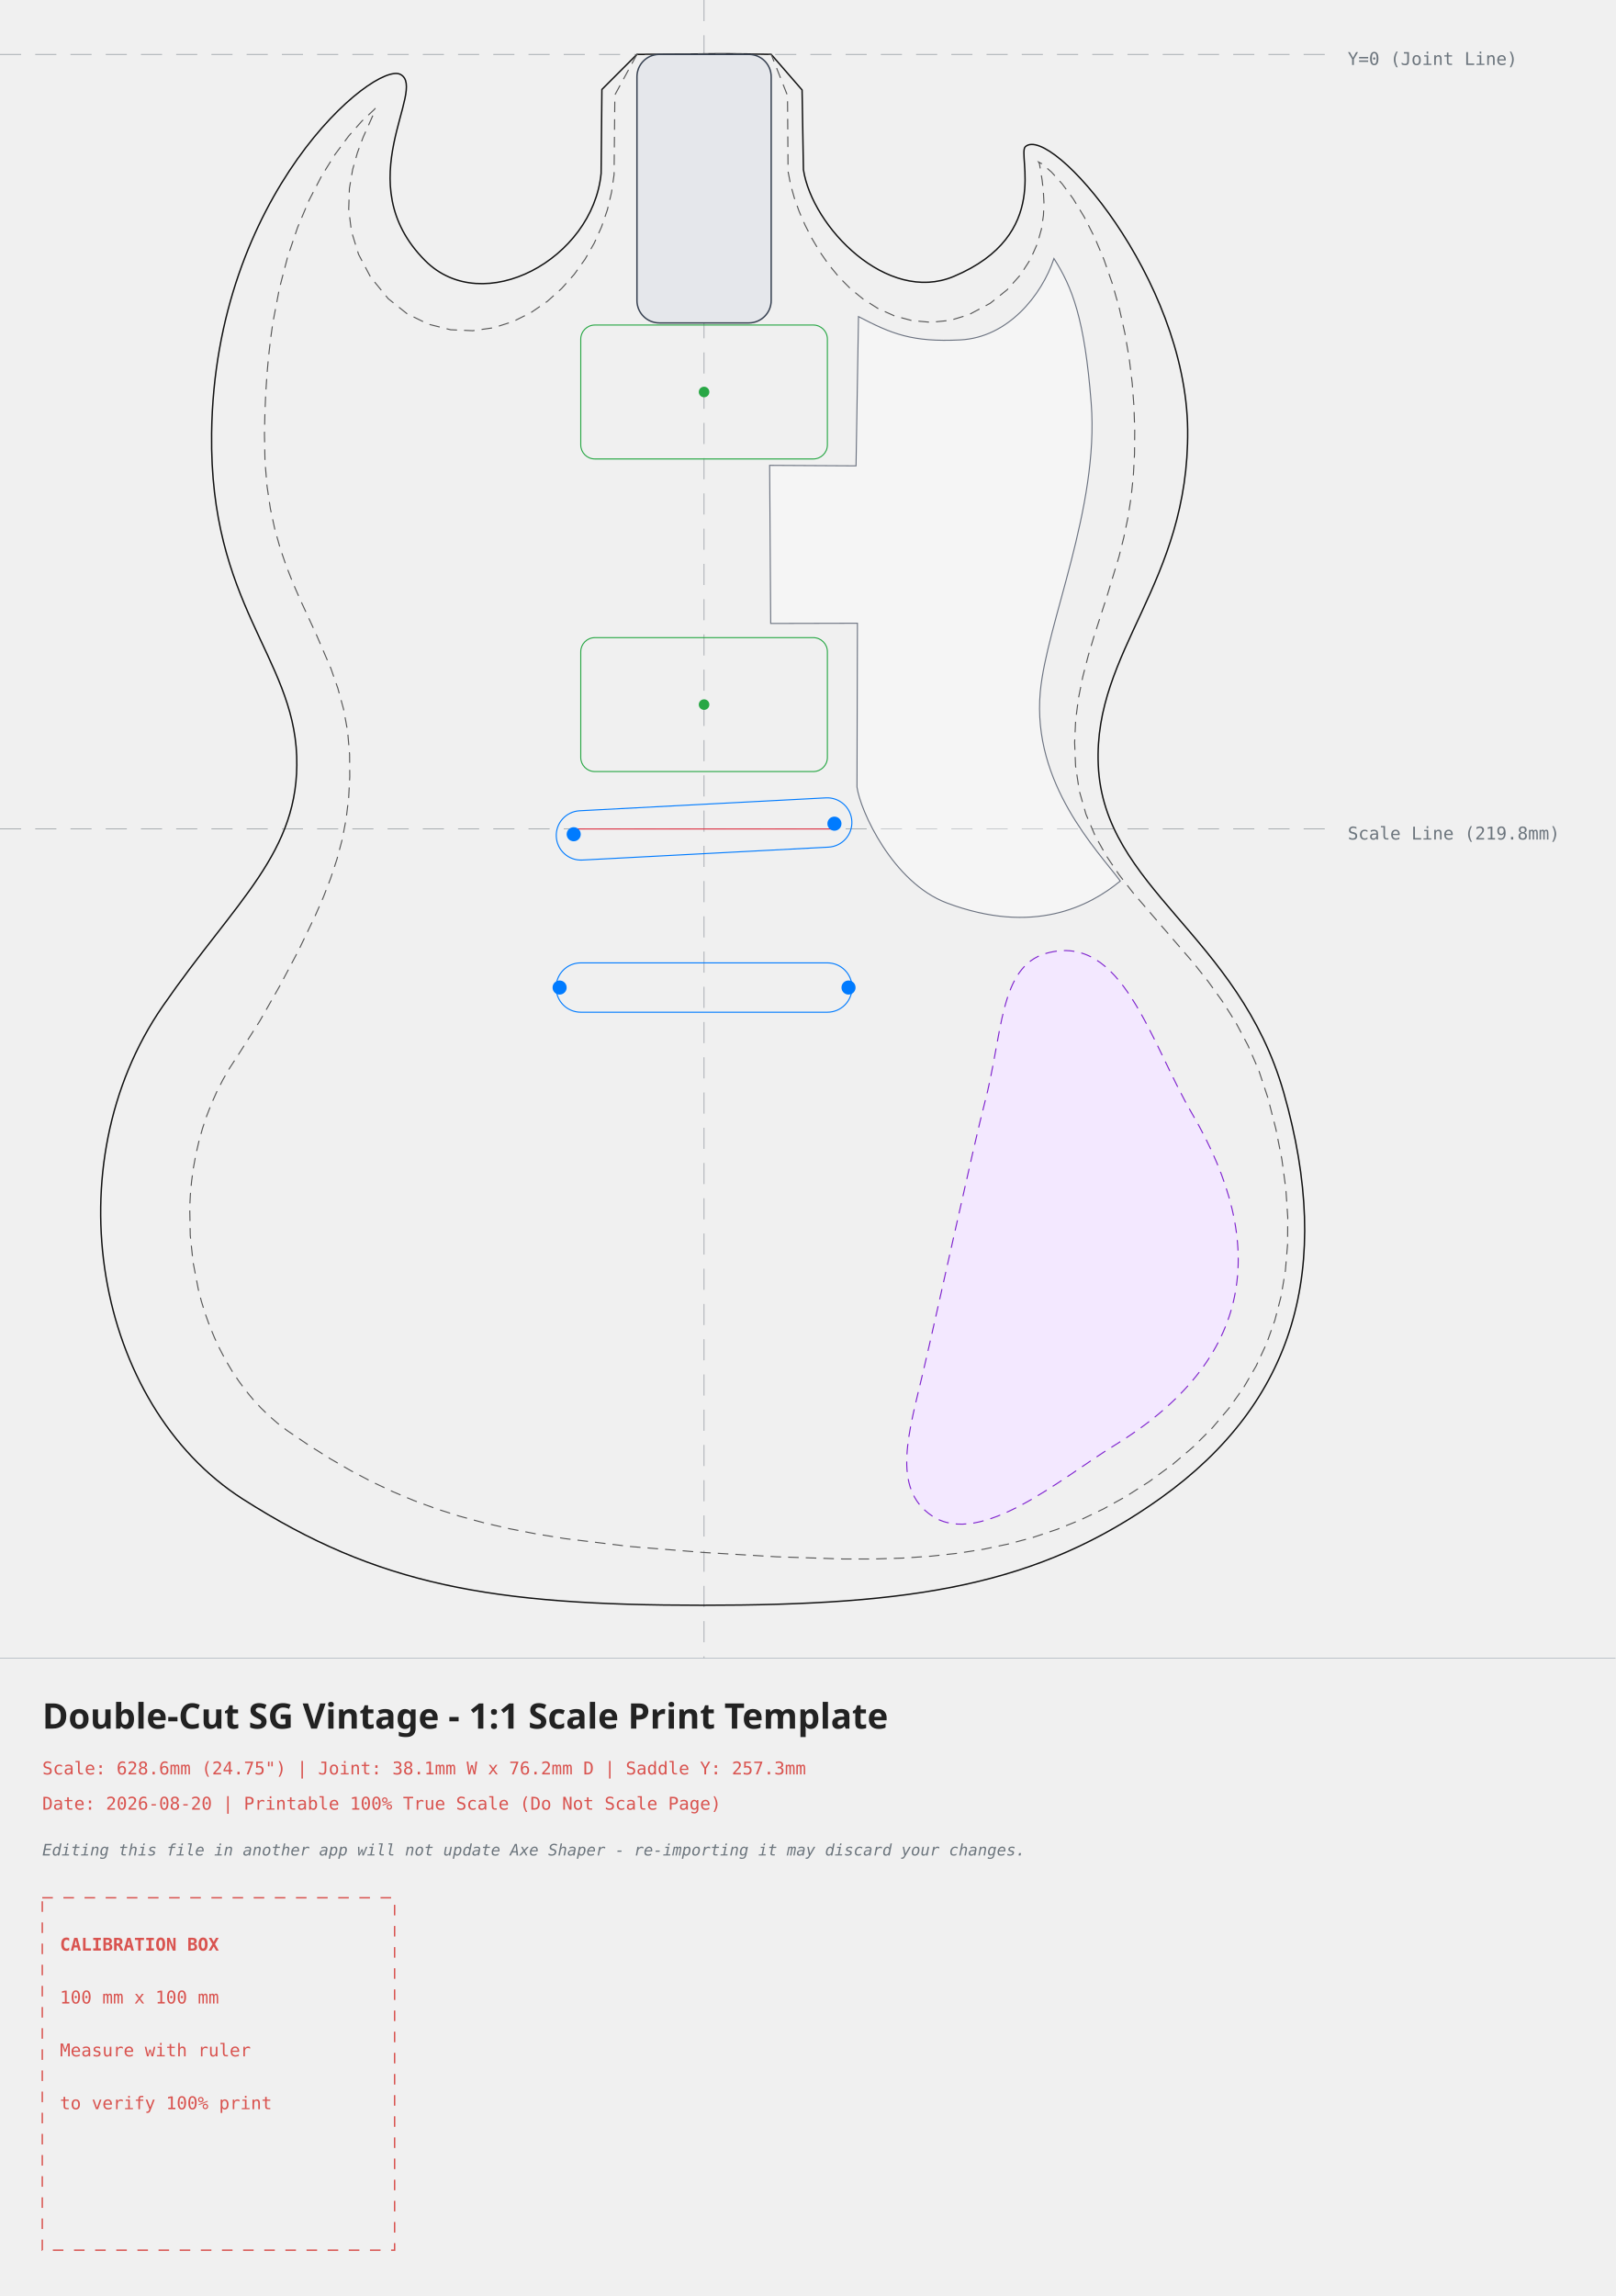
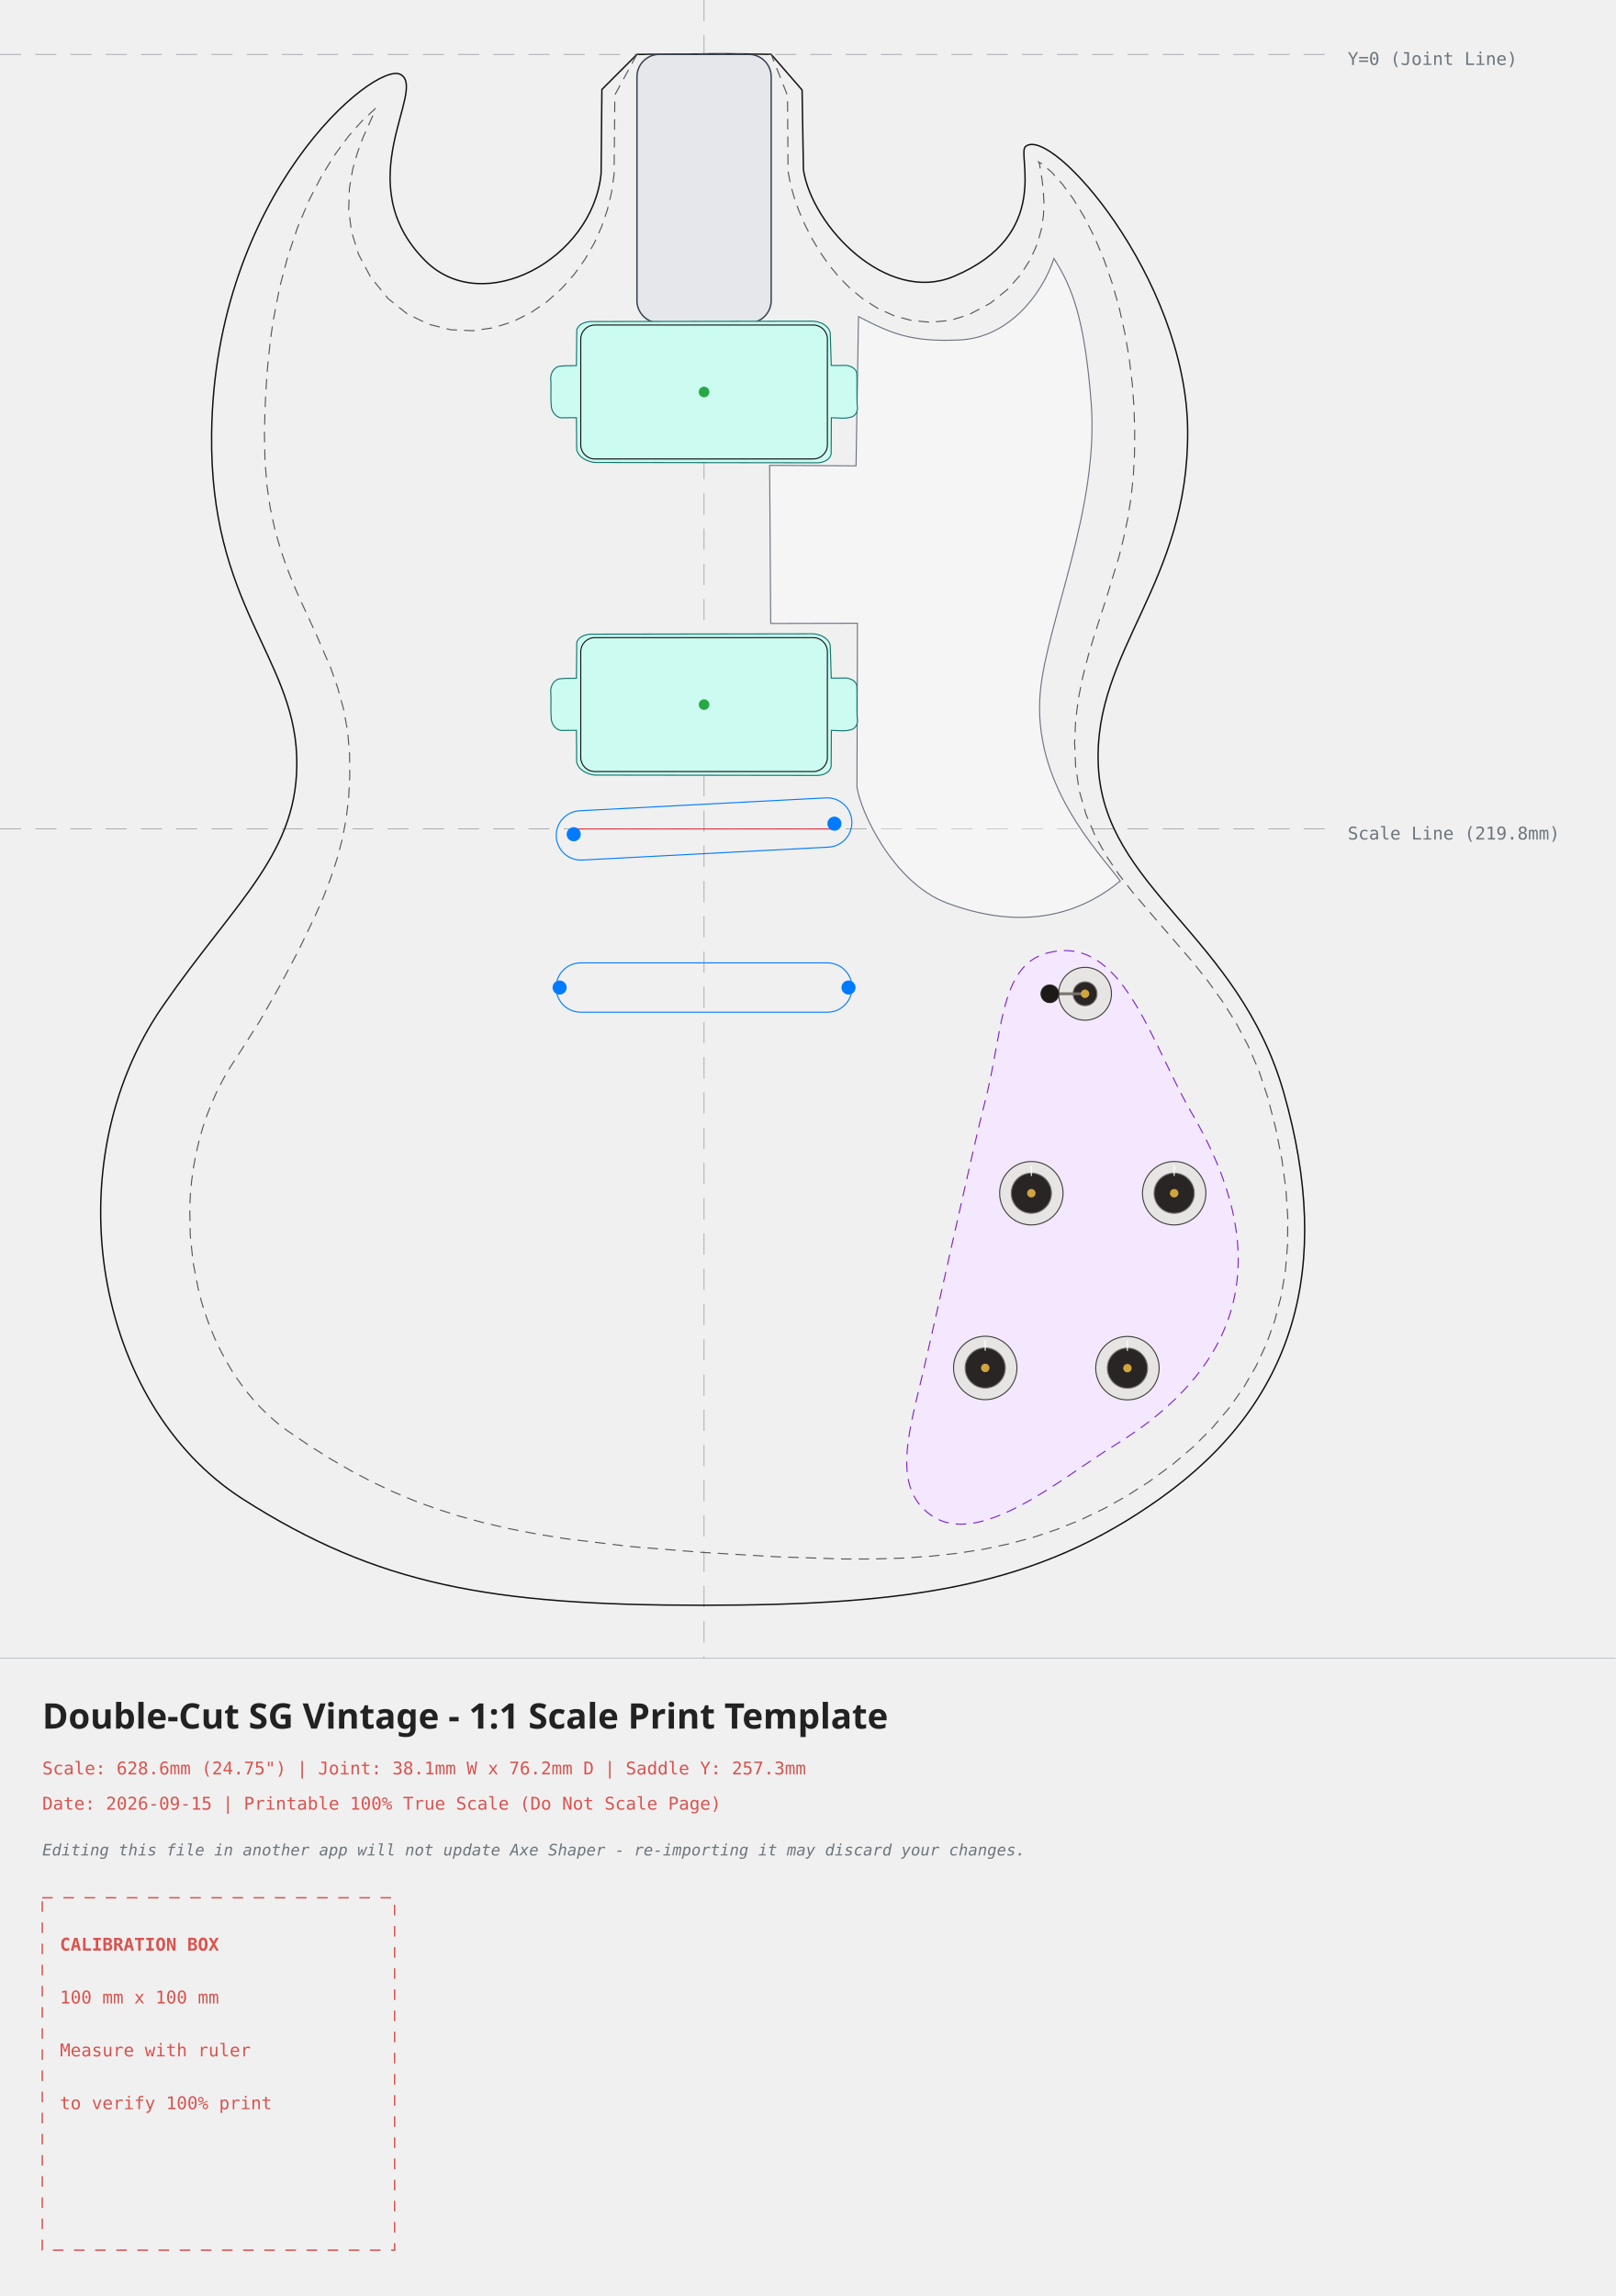
<svg xmlns="http://www.w3.org/2000/svg" width="458.51mm" height="651.50mm" viewBox="-199.83 -15.43 458.51 651.50">
  <style>
    .body-line { fill: none; stroke: #111111; stroke-width: 0.4; stroke-linecap: round; stroke-linejoin: round; }
    .edge-inset { fill: none; stroke: #555555; stroke-width: 0.3; stroke-dasharray: 3,2; }
    .neck-pocket { fill: #e5e7eb; stroke: #374151; stroke-width: 0.4; }
-     .pickup-rout { fill: none; stroke: #28a745; stroke-width: 0.3; }
+     .pickup-rout { fill: #ccfbf1; stroke: #0f766e; stroke-width: 0.3; }
+     .pickup-cover { fill: none; stroke: #111111; stroke-width: 0.3; }
    .bridge-rout { fill: none; stroke: #007bff; stroke-width: 0.3; }
    .back-route { fill: #f3e8ff; stroke: #7e22ce; stroke-width: 0.3; stroke-dasharray: 3,2; }
    .front-route { fill: #ccfbf1; stroke: #0f766e; stroke-width: 0.3; }
    .pickguard { fill: #ffffff; fill-opacity: 0.35; stroke: #6b7280; stroke-width: 0.3; }
+     .control-hardware { fill: #e7e5e4; stroke: #44403c; stroke-width: 0.3; }
+     .control-detail { fill: #292524; stroke: #78716c; stroke-width: 0.3; }
+     .control-indicator { fill: none; stroke: #ffffff; stroke-width: 0.3; stroke-linecap: round; }
+     .control-slot { fill: none; stroke: #292524; stroke-width: 0.6; stroke-linecap: round; }
+     .control-lever { fill: none; stroke: #78716c; stroke-width: 0.8; stroke-linecap: round; }
+     .control-cap { fill: #1c1917; stroke: #292524; stroke-width: 0.3; }
+     .control-center { fill: #d1a53d; }
    .center-axis { fill: none; stroke: #6c757d; stroke-width: 0.2; stroke-dasharray: 6,4; opacity: 0.7; }
    .calibration-box { fill: none; stroke: #d9534f; stroke-width: 0.4; stroke-dasharray: 3,3; }
    .band-rule { fill: none; stroke: #adb5bd; stroke-width: 0.2; }
    .text-label { font-family: monospace, sans-serif; font-size: 5px; fill: #d9534f; }
    .disclaimer-label { font-family: monospace, sans-serif; font-size: 4.5px; font-style: italic; fill: #6c757d; }
    .axis-label { font-family: monospace, sans-serif; font-size: 5px; fill: #6c757d; }
    .title-label { font-family: sans-serif; font-size: 10px; font-weight: bold; fill: #222222; }
  </style>
  <g>
    <line x1="0" y1="-15.43" x2="0" y2="455.07" class="center-axis" />
    <line x1="-199.83" y1="0" x2="178.68" y2="0" class="center-axis" />
    <text x="182.68" y="3" class="axis-label">Y=0 (Joint Line)</text>
    <line x1="-199.83" y1="219.79" x2="178.68" y2="219.79" class="center-axis" stroke="#007bff" />
    <text x="182.68" y="222.79" class="axis-label" fill="#007bff">Scale Line (219.8mm)</text>
    <path d="M 97.19 255.06 C 118.65 249.06, 126.51 280.03, 138.58 300.70 C 160.30 337.91, 156.17 370.46, 116.28 394.83 C 101.68 403.75, 78.45 423.93, 64.69 414.70 C 53.01 406.88, 58.19 390.76, 62.18 373.82 C 66.17 356.89, 76.95 307.65, 79.58 297.78 C 84.83 278.12, 83.68 258.84, 97.19 255.06 Z" class="back-route" />
    <path d="M -19.05 0.00 C -19.05 0.00, -29.00 9.96, -29.00 9.96 C -29.00 9.96, -29.22 33.78, -29.22 33.78 C -31.59 58.15, -62.76 74.90, -79.12 58.56 C -101.37 36.33, -78.37 9.83, -86.17 5.69 C -93.49 1.81, -138.92 39.57, -139.77 107.55 C -140.38 156.10, -116.60 170.80, -115.62 199.19 C -114.68 226.45, -132.81 239.94, -153.63 270.07 C -184.83 315.22, -172.99 383.07, -130.88 409.96 C -92.57 434.42, -60.46 440.07, -0.46 440.07 C 59.54 440.07, 94.78 434.52, 129.55 409.69 C 167.72 382.44, 178.68 344.40, 164.55 294.70 C 151.75 249.72, 113.39 236.69, 111.88 201.62 C 110.48 169.01, 137.71 150.22, 137.25 106.48 C 136.79 63.54, 98.47 19.77, 91.20 26.18 C 88.76 28.33, 99.00 51.21, 70.84 63.02 C 51.97 70.93, 30.72 49.02, 28.20 32.74 C 28.20 32.74, 27.82 10.10, 27.82 10.10 C 27.82 10.10, 19.05 0.00, 19.05 0.00 C -1.22 -0.43, 1.22 0.04, -19.05 0.00 Z" class="body-line" />
    <path d="M -19.05 0.00 L -25.32 11.51 L -25.54 34.11 L -26.27 39.17 L -27.44 44.09 L -29.08 48.90 L -31.18 53.58 L -33.77 58.11 L -36.85 62.42 L -40.43 66.44 L -44.50 70.09 L -49.08 73.24 L -54.16 75.79 L -59.71 77.57 L -65.67 78.41 L -71.93 78.14 L -78.25 76.56 L -84.32 73.58 L -89.65 69.32 L -94.65 63.19 L -98.06 56.75 L -100.08 50.23 L -100.86 43.92 L -100.66 38.05 L -99.75 32.71 L -98.39 27.91 L -96.78 23.56 L -93.66 16.57 L -93.33 15.27 L -93.33 15.27 L -93.33 15.27 L -93.33 15.27 L -93.33 15.27 L -93.33 15.27 L -93.33 15.27 L -93.33 15.27 L -93.33 15.27 L -93.56 15.61 L -97.11 18.92 L -100.90 23.21 L -104.77 28.43 L -108.56 34.52 L -112.13 41.43 L -115.36 49.09 L -118.18 57.43 L -120.52 66.38 L -122.37 76.03 L -123.05 80.87 L -123.63 85.96 L -124.09 91.19 L -124.43 96.56 L -124.65 102.07 L -124.77 107.66 L -124.62 115.51 L -124.04 122.54 L -123.09 128.91 L -121.83 134.74 L -120.31 140.14 L -118.57 145.21 L -116.66 150.07 L -114.60 154.79 L -110.15 164.40 L -105.91 174.26 L -103.94 179.88 L -102.33 185.75 L -101.17 192.03 L -100.61 198.62 L -100.56 204.97 L -100.88 211.07 L -101.60 217.01 L -102.71 222.79 L -104.20 228.39 L -106.00 233.83 L -108.04 239.12 L -110.36 244.40 L -115.11 254.28 L -120.39 264.26 L -126.11 274.31 L -132.60 284.50 L -134.69 287.70 L -136.56 290.94 L -138.26 294.27 L -139.79 297.69 L -141.16 301.20 L -142.36 304.79 L -143.38 308.45 L -144.24 312.16 L -144.93 315.93 L -145.45 319.74 L -145.80 323.57 L -145.98 327.14 L -145.83 335.12 L -145.03 342.74 L -143.54 350.46 L -142.67 353.82 L -141.57 357.37 L -140.33 360.82 L -138.94 364.18 L -137.42 367.42 L -135.78 370.54 L -134.01 373.54 L -132.11 376.40 L -130.11 379.11 L -127.99 381.68 L -125.76 384.10 L -123.42 386.37 L -120.98 388.48 L -118.29 390.53 L -112.20 394.65 L -106.15 398.47 L -100.20 401.91 L -94.30 405.02 L -88.35 407.83 L -82.30 410.38 L -76.04 412.68 L -69.52 414.76 L -62.66 416.63 L -55.39 418.32 L -47.66 419.82 L -39.52 421.15 L -21.19 423.38 L -0.46 425.07 L 20.50 426.31 L 39.46 426.94 L 48.13 426.94 L 56.47 426.68 L 64.43 426.14 L 72.07 425.31 L 79.42 424.15 L 86.54 422.65 L 93.45 420.79 L 100.20 418.53 L 106.82 415.86 L 113.35 412.74 L 119.82 409.15 L 126.21 405.07 L 132.88 400.20 L 138.88 395.09 L 144.26 389.73 L 149.01 384.12 L 153.15 378.27 L 156.69 372.18 L 159.64 365.83 L 162.00 359.21 L 163.79 352.32 L 164.99 345.16 L 165.61 337.70 L 165.66 329.95 L 165.12 321.91 L 164.00 313.57 L 162.29 304.93 L 160.01 296.04 L 157.44 288.31 L 154.40 281.27 L 150.95 274.78 L 147.16 268.76 L 143.11 263.12 L 138.89 257.79 L 130.14 247.66 L 121.72 237.85 L 117.76 232.74 L 114.16 227.41 L 111.00 221.74 L 108.40 215.64 L 106.51 209.04 L 105.44 201.95 L 105.17 195.24 L 105.47 188.82 L 106.28 182.60 L 107.50 176.56 L 109.02 170.69 L 110.74 164.92 L 114.34 153.80 L 117.75 142.57 L 119.13 137.07 L 120.30 131.44 L 121.20 125.67 L 121.83 119.70 L 122.17 113.40 L 122.23 106.75 L 122.02 100.09 L 121.52 93.32 L 120.67 86.33 L 119.45 79.19 L 117.85 72.04 L 115.86 65.00 L 113.50 58.23 L 110.82 51.88 L 107.87 46.09 L 104.77 40.99 L 101.62 36.72 L 98.59 33.37 L 95.89 31.05 L 94.93 30.55 L 94.93 30.55 L 94.93 30.55 L 94.93 30.55 L 94.93 30.55 L 94.93 30.55 L 94.93 30.55 L 95.18 30.99 L 95.95 35.68 L 96.29 38.68 L 96.46 41.98 L 96.33 45.62 L 95.75 49.58 L 94.56 53.80 L 92.61 58.18 L 89.79 62.57 L 86.01 66.80 L 81.21 70.63 L 75.17 73.86 L 69.85 75.48 L 64.31 76.02 L 58.97 75.53 L 53.98 74.18 L 49.41 72.13 L 45.28 69.53 L 41.58 66.52 L 38.29 63.20 L 35.38 59.65 L 32.81 55.96 L 30.57 52.17 L 28.63 48.36 L 26.98 44.55 L 25.63 40.78 L 24.58 37.06 L 23.84 33.25 L 23.68 11.69 L 19.05 0.00 L 0.00 -0.15 Z" class="edge-inset" />
    <path d="M 43.83 74.41 C 53.29 79.32, 59.02 81.71, 72.73 81.02 C 86.25 80.34, 95.84 68.38, 99.31 57.93 C 104.46 66.07, 108.01 74.85, 109.88 99.01 C 112.17 128.68, 97.18 161.56, 95.42 180.93 C 93.06 207.00, 111.77 226.02, 118.13 234.56 C 109.44 241.75, 93.48 250.02, 68.88 240.78 C 53.54 235.01, 44.30 214.58, 43.40 207.88 C 43.40 207.88, 43.53 161.42, 43.53 161.42 C 43.53 161.42, 18.91 161.48, 18.91 161.48 C 18.91 161.48, 18.61 116.62, 18.61 116.62 C 18.61 116.62, 43.13 116.76, 43.13 116.76 C 43.13 116.76, 43.83 74.41, 43.83 74.41 Z" class="pickguard" style="fill:#ffffff" />
    <rect x="-19.05" y="0" width="38.1" height="76.2" rx="6.35" ry="6.35" class="neck-pocket" />
    <g transform="translate(0, 95.79989) rotate(0)">
-       <rect x="-35.00" y="-19.00" width="70" height="38" rx="4" ry="4" class="pickup-rout" />
+       <path d="M -32.15 -19.99 C -33.74 -19.90, -35.70 -19.30, -36.14 -17.56 C -36.14 -17.56, -36.23 -7.49, -36.23 -7.49 C -37.92 -7.40, -39.65 -7.56, -41.32 -7.25 C -43.03 -6.68, -43.77 -4.68, -43.47 -3.02 C -43.39 -0.56, -43.60 1.90, -43.34 4.34 C -43.07 5.93, -41.74 7.54, -39.99 7.33 C -38.74 7.29, -37.48 7.31, -36.23 7.31 C -36.23 7.31, -36.16 16.31, -36.16 16.31 C -35.63 18.63, -33.15 19.77, -30.99 20.00 C -30.99 20.00, 32.28 20.09, 32.28 20.09 C 33.88 20.03, 35.81 19.25, 36.07 17.48 C 36.07 17.48, 36.13 7.31, 36.13 7.31 C 38.15 7.31, 40.29 7.75, 42.22 6.95 C 43.38 6.33, 43.72 4.89, 43.45 3.69 C 43.29 0.71, 43.49 -2.28, 43.36 -5.26 C 43.17 -6.69, 41.58 -7.45, 40.27 -7.55 C 38.89 -7.55, 37.50 -7.48, 36.10 -7.51 C 36.10 -7.51, 35.81 -16.81, 35.81 -16.81 C 35.30 -18.97, 32.92 -20.01, 30.88 -20.09 C 30.88 -20.09, -32.15 -19.99, -32.15 -19.99 Z" class="pickup-rout" />
+       <rect x="-35.00" y="-19.00" width="70.00" height="38.00" rx="4.00" ry="4.00" class="pickup-cover" />
      <circle cx="0" cy="0" r="1.5" fill="#28a745" />
    </g>
    <g transform="translate(0, 184.5036) rotate(0)">
-       <rect x="-35.00" y="-19.00" width="70" height="38" rx="4" ry="4" class="pickup-rout" />
+       <path d="M -32.15 -19.99 C -33.74 -19.90, -35.70 -19.30, -36.14 -17.56 C -36.14 -17.56, -36.23 -7.49, -36.23 -7.49 C -37.92 -7.40, -39.65 -7.56, -41.32 -7.25 C -43.03 -6.68, -43.77 -4.68, -43.47 -3.02 C -43.39 -0.56, -43.60 1.90, -43.34 4.34 C -43.07 5.93, -41.74 7.54, -39.99 7.33 C -38.74 7.29, -37.48 7.31, -36.23 7.31 C -36.23 7.31, -36.16 16.31, -36.16 16.31 C -35.63 18.63, -33.15 19.77, -30.99 20.00 C -30.99 20.00, 32.28 20.09, 32.28 20.09 C 33.88 20.03, 35.81 19.25, 36.07 17.48 C 36.07 17.48, 36.13 7.31, 36.13 7.31 C 38.15 7.31, 40.29 7.75, 42.22 6.95 C 43.38 6.33, 43.72 4.89, 43.45 3.69 C 43.29 0.71, 43.49 -2.28, 43.36 -5.26 C 43.17 -6.69, 41.58 -7.45, 40.27 -7.55 C 38.89 -7.55, 37.50 -7.48, 36.10 -7.51 C 36.10 -7.51, 35.81 -16.81, 35.81 -16.81 C 35.30 -18.97, 32.92 -20.01, 30.88 -20.09 C 30.88 -20.09, -32.15 -19.99, -32.15 -19.99 Z" class="pickup-rout" />
+       <rect x="-35.00" y="-19.00" width="70.00" height="38.00" rx="4.00" ry="4.00" class="pickup-cover" />
      <circle cx="0" cy="0" r="1.5" fill="#28a745" />
+     </g>
+     <g id="control-knobs">
+       <g transform="translate(92.89, 323.15)" data-knob-style="generic">
+         <circle cx="0" cy="0" r="9" class="control-hardware" />
+         <circle cx="0" cy="0" r="5.7" class="control-detail" />
+         <line x1="0" y1="-5" x2="0" y2="-7.8" class="control-indicator" />
+         <circle cx="0" cy="0" r="1.2" class="control-center" />
+       </g>
+       <g transform="translate(133.43, 323.15)" data-knob-style="generic">
+         <circle cx="0" cy="0" r="9" class="control-hardware" />
+         <circle cx="0" cy="0" r="5.7" class="control-detail" />
+         <line x1="0" y1="-5" x2="0" y2="-7.8" class="control-indicator" />
+         <circle cx="0" cy="0" r="1.2" class="control-center" />
+       </g>
+       <g transform="translate(79.80, 372.73)" data-knob-style="generic">
+         <circle cx="0" cy="0" r="9" class="control-hardware" />
+         <circle cx="0" cy="0" r="5.7" class="control-detail" />
+         <line x1="0" y1="-5" x2="0" y2="-7.8" class="control-indicator" />
+         <circle cx="0" cy="0" r="1.2" class="control-center" />
+       </g>
+       <g transform="translate(120.16, 372.79)" data-knob-style="generic">
+         <circle cx="0" cy="0" r="9" class="control-hardware" />
+         <circle cx="0" cy="0" r="5.7" class="control-detail" />
+         <line x1="0" y1="-5" x2="0" y2="-7.8" class="control-indicator" />
+         <circle cx="0" cy="0" r="1.2" class="control-center" />
+       </g>
+     </g>
+     <g id="control-switches">
+       <g transform="translate(108.13, 266.56) rotate(-90.00)" data-switch-type="gibson_toggle">
+         <circle cx="0" cy="0" r="7.5" class="control-hardware" />
+         <circle cx="0" cy="0" r="3.4" class="control-detail" />
+         <line x1="0" y1="0" x2="0" y2="-10" class="control-lever" />
+         <circle cx="0" cy="-10" r="2.5" class="control-cap" />
+         <circle cx="0" cy="0" r="1.2" class="control-center" />
+       </g>
    </g>
    <g id="bridge-hardware">
      <rect x="-42.00" y="212.79" width="84.00" height="14.00" rx="7.00" ry="7.00" class="bridge-rout" transform="rotate(-3 0.00 219.79)" />
      <rect x="-42.00" y="257.79" width="84.00" height="14.00" rx="7.00" ry="7.00" class="bridge-rout" />
      <line x1="-37.31" y1="219.79" x2="37.31" y2="219.79" stroke="#dc3545" stroke-width="0.3" />
      <g transform="translate(0, 219.79)">
        <circle cx="-37" cy="1.5" r="2" fill="#007bff" />
        <circle cx="37" cy="-1.5" r="2" fill="#007bff" />
        <circle cx="-41" cy="45" r="2" fill="#007bff" />
        <circle cx="41" cy="45" r="2" fill="#007bff" />
      </g>
    </g>
  </g>
  <g>
    <line x1="-199.83" y1="455.07" x2="258.68" y2="455.07" class="band-rule" />
    <text x="-187.83" y="475.07" class="title-label">Double-Cut SG Vintage - 1:1 Scale Print Template</text>
    <text x="-187.83" y="488.07" class="text-label">Scale: 628.6mm (24.75") | Joint: 38.1mm W x 76.2mm D | Saddle Y: 257.3mm</text>
-     <text x="-187.83" y="498.07" class="text-label">Date: 2026-08-20 | Printable 100% True Scale (Do Not Scale Page)</text>
+     <text x="-187.83" y="498.07" class="text-label">Date: 2026-09-15 | Printable 100% True Scale (Do Not Scale Page)</text>
    <text x="-187.83" y="511.07" class="disclaimer-label">Editing this file in another app will not update Axe Shaper - re-importing it may discard your changes.</text>
    <g transform="translate(-187.83, 523.07)">
      <rect x="0" y="0" width="100" height="100" class="calibration-box" />
      <text x="5" y="15" class="text-label" font-weight="bold">CALIBRATION BOX</text>
      <text x="5" y="30" class="text-label">100 mm x 100 mm</text>
      <text x="5" y="45" class="text-label">Measure with ruler</text>
      <text x="5" y="60" class="text-label">to verify 100% print</text>
    </g>
  </g>
</svg>
